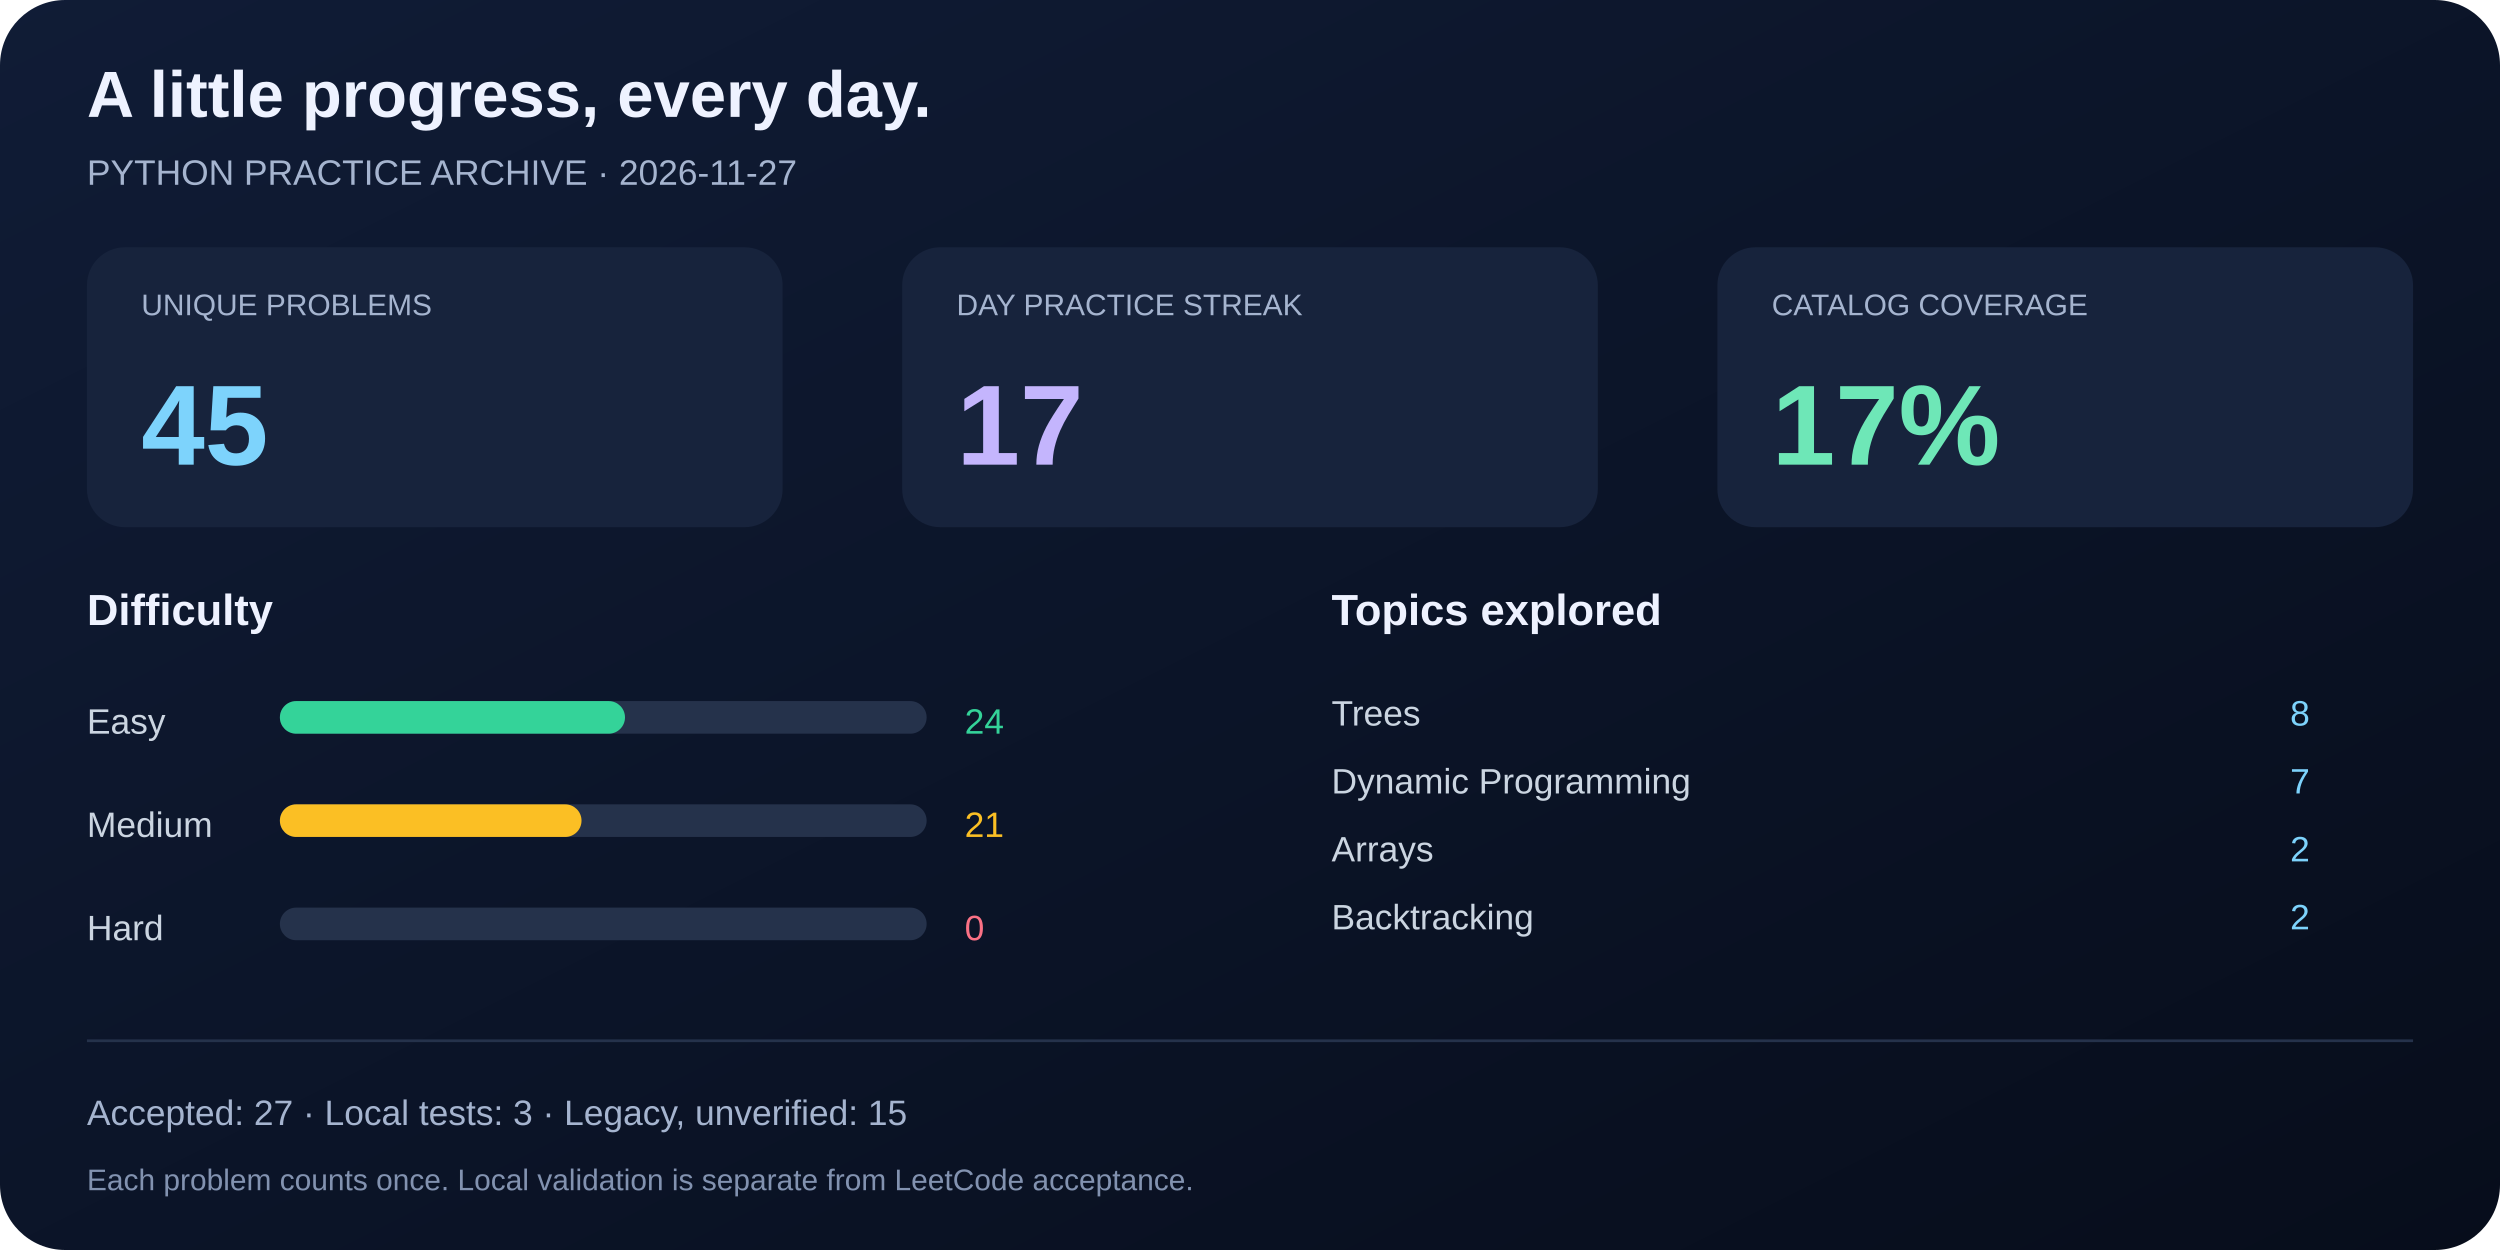
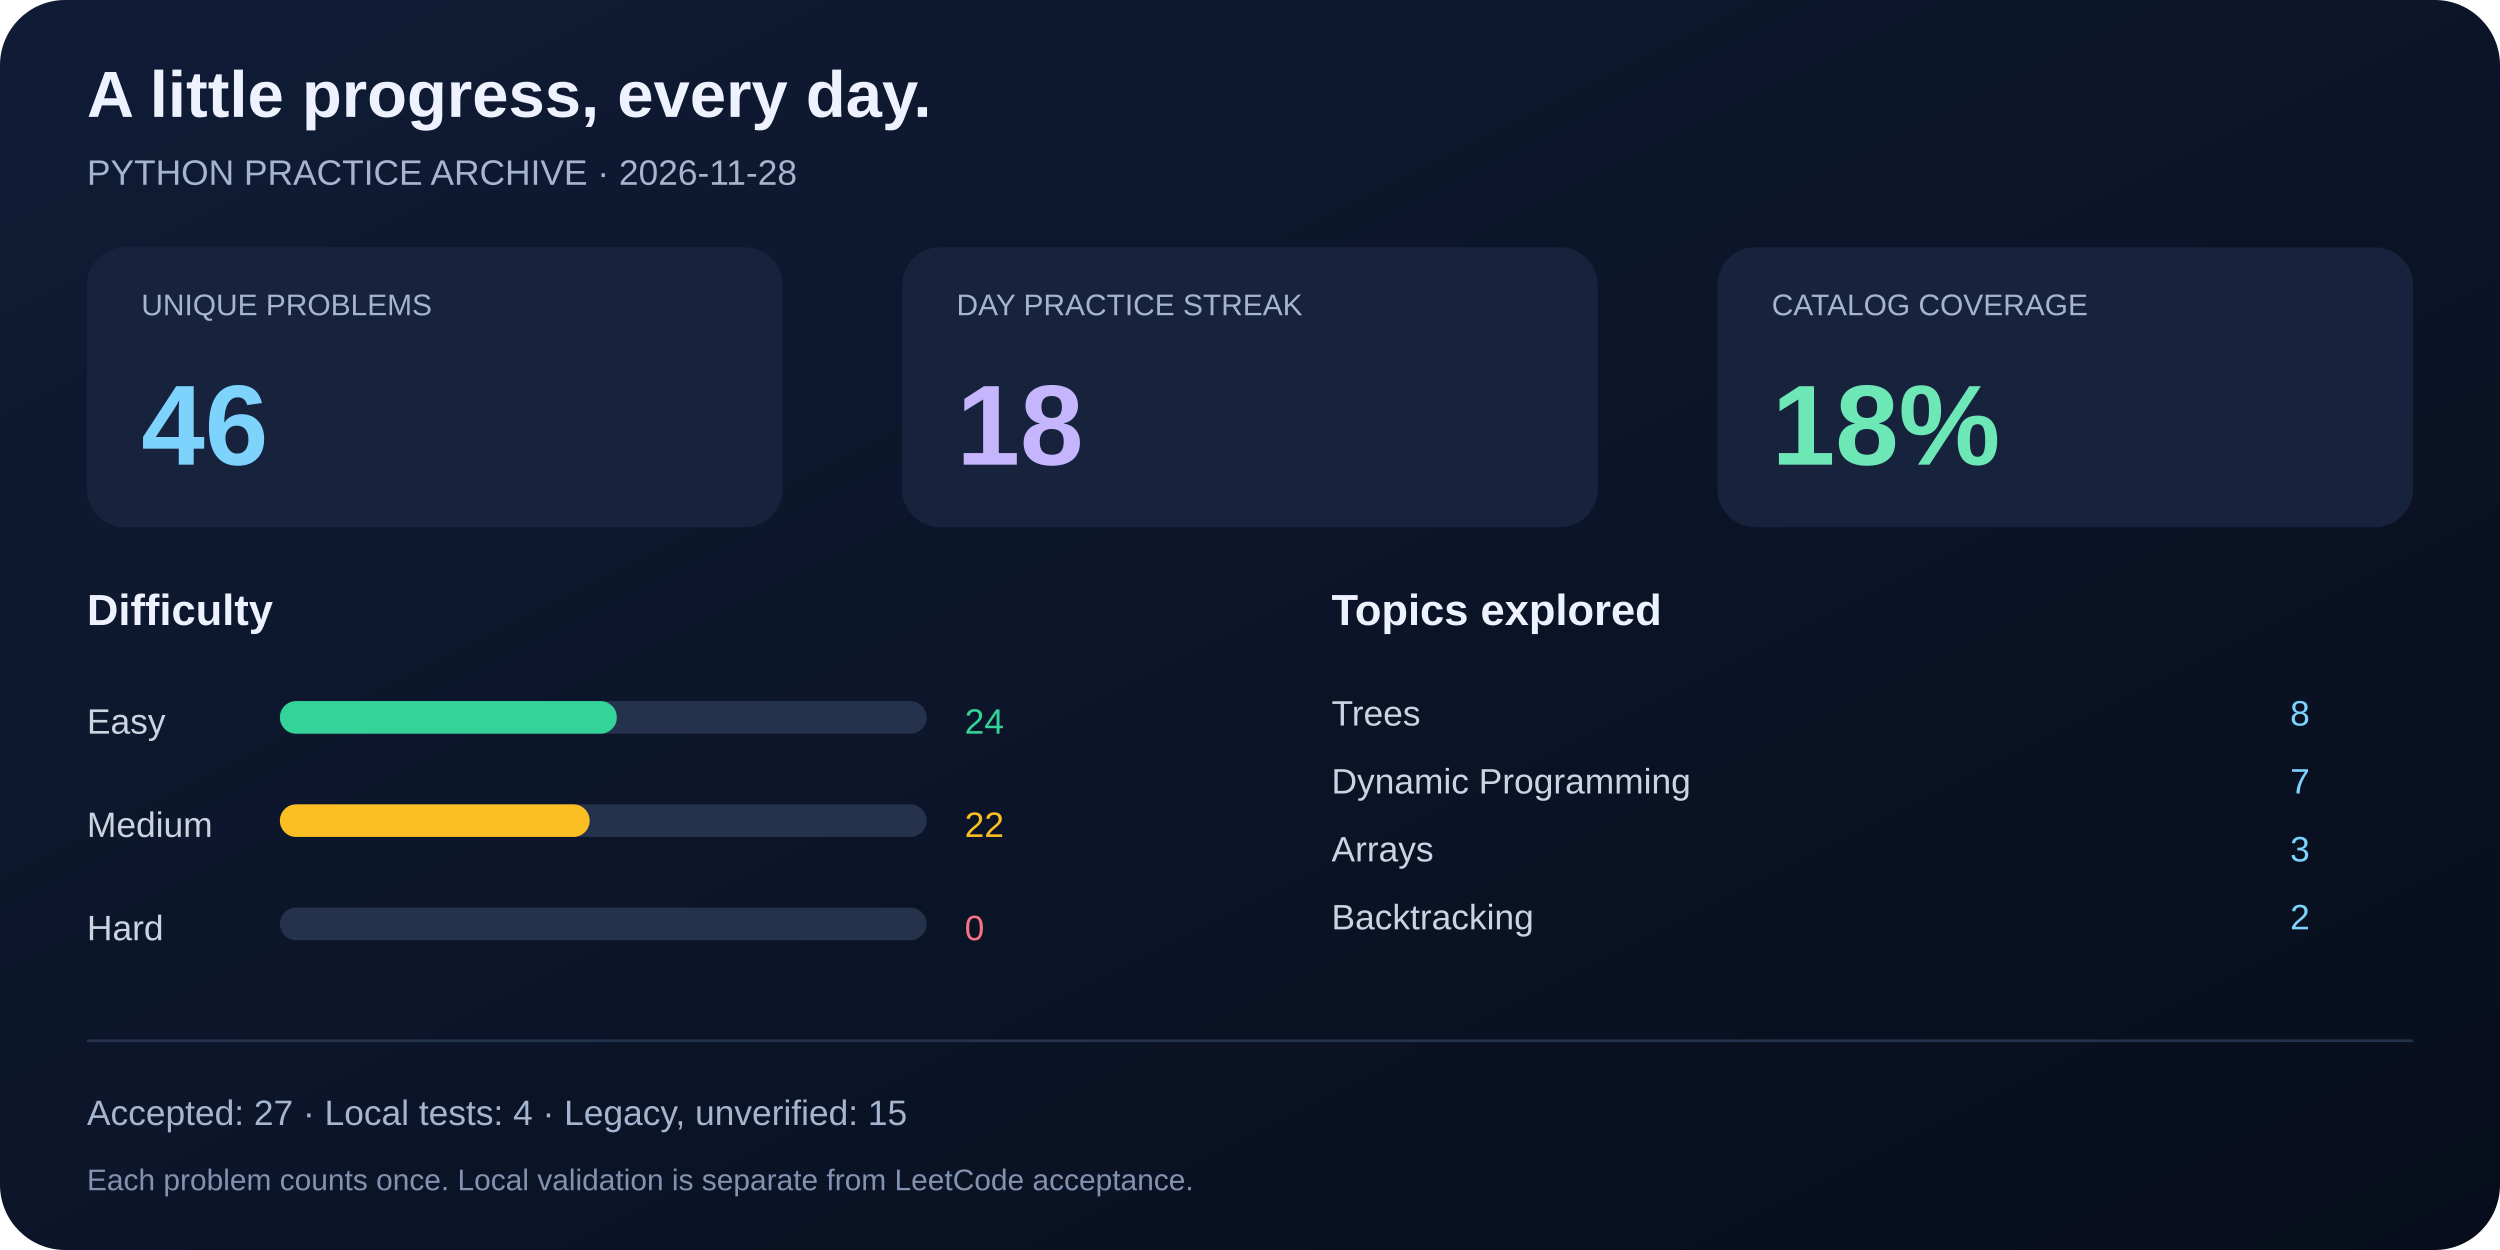
<svg xmlns="http://www.w3.org/2000/svg" width="920" height="460" viewBox="0 0 920 460" role="img" aria-labelledby="title desc">
  <defs>
    <linearGradient id="bg" x2="1" y2="1">
      <stop stop-color="#101c36" />
      <stop offset="1" stop-color="#070d1b" />
    </linearGradient>
  </defs>
  <rect width="920" height="460" rx="24" fill="url(#bg)" />
  <g font-family="Segoe UI, Arial, sans-serif" fill="#eef2ff">
    <text x="32" y="43" font-size="24" font-weight="700">A little progress, every day.</text>
-     <text x="32" y="68" font-size="13" fill="#a5b4cf">PYTHON PRACTICE ARCHIVE · 2026-11-27</text>
+     <text x="32" y="68" font-size="13" fill="#a5b4cf">PYTHON PRACTICE ARCHIVE · 2026-11-28</text>
    <rect x="32" y="91" width="256" height="103" rx="14" fill="#17233c" />
    <text x="52" y="116" font-size="11" fill="#a5b4cf">UNIQUE PROBLEMS</text>
-     <text x="52" y="171" font-size="42" font-weight="700" fill="#7dd3fc">45</text>
+     <text x="52" y="171" font-size="42" font-weight="700" fill="#7dd3fc">46</text>
    <rect x="332" y="91" width="256" height="103" rx="14" fill="#17233c" />
    <text x="352" y="116" font-size="11" fill="#a5b4cf">DAY PRACTICE STREAK</text>
-     <text x="352" y="171" font-size="42" font-weight="700" fill="#c4b5fd">17</text>
+     <text x="352" y="171" font-size="42" font-weight="700" fill="#c4b5fd">18</text>
    <rect x="632" y="91" width="256" height="103" rx="14" fill="#17233c" />
    <text x="652" y="116" font-size="11" fill="#a5b4cf">CATALOG COVERAGE</text>
-     <text x="652" y="171" font-size="42" font-weight="700" fill="#6ee7b7">17%</text>
+     <text x="652" y="171" font-size="42" font-weight="700" fill="#6ee7b7">18%</text>
    <text x="32" y="230" font-size="16" font-weight="600">Difficulty</text>
    <text x="490" y="230" font-size="16" font-weight="600">Topics explored</text>
    <text x="32" y="270" font-size="13" fill="#cbd5e1">Easy</text>
    <rect x="103" y="258" width="238" height="12" rx="6" fill="#25324b" />
-     <rect x="103" y="258" width="127" height="12" rx="6" fill="#34d399" />
+     <rect x="103" y="258" width="124" height="12" rx="6" fill="#34d399" />
    <text x="355" y="270" font-size="13" fill="#34d399">24</text>
    <text x="32" y="308" font-size="13" fill="#cbd5e1">Medium</text>
    <rect x="103" y="296" width="238" height="12" rx="6" fill="#25324b" />
-     <rect x="103" y="296" width="111" height="12" rx="6" fill="#fbbf24" />
-     <text x="355" y="308" font-size="13" fill="#fbbf24">21</text>
+     <rect x="103" y="296" width="114" height="12" rx="6" fill="#fbbf24" />
+     <text x="355" y="308" font-size="13" fill="#fbbf24">22</text>
    <text x="32" y="346" font-size="13" fill="#cbd5e1">Hard</text>
    <rect x="103" y="334" width="238" height="12" rx="6" fill="#25324b" />
    <rect x="103" y="334" width="0" height="12" rx="6" fill="#fb7185" />
    <text x="355" y="346" font-size="13" fill="#fb7185">0</text>
    <text x="490" y="267" font-size="13" fill="#cbd5e1">Trees</text>
    <text x="850" y="267" font-size="13" text-anchor="end" fill="#7dd3fc">8</text>
    <text x="490" y="292" font-size="13" fill="#cbd5e1">Dynamic Programming</text>
    <text x="850" y="292" font-size="13" text-anchor="end" fill="#7dd3fc">7</text>
    <text x="490" y="317" font-size="13" fill="#cbd5e1">Arrays</text>
-     <text x="850" y="317" font-size="13" text-anchor="end" fill="#7dd3fc">2</text>
+     <text x="850" y="317" font-size="13" text-anchor="end" fill="#7dd3fc">3</text>
    <text x="490" y="342" font-size="13" fill="#cbd5e1">Backtracking</text>
    <text x="850" y="342" font-size="13" text-anchor="end" fill="#7dd3fc">2</text>
    <line x1="32" y1="383" x2="888" y2="383" stroke="#25324b" />
-     <text x="32" y="414" font-size="13" fill="#a5b4cf">Accepted: 27 · Local tests: 3 · Legacy, unverified: 15</text>
+     <text x="32" y="414" font-size="13" fill="#a5b4cf">Accepted: 27 · Local tests: 4 · Legacy, unverified: 15</text>
    <text x="32" y="438" font-size="11" fill="#8292b0">Each problem counts once. Local validation is separate from LeetCode acceptance.</text>
  </g>
</svg>
